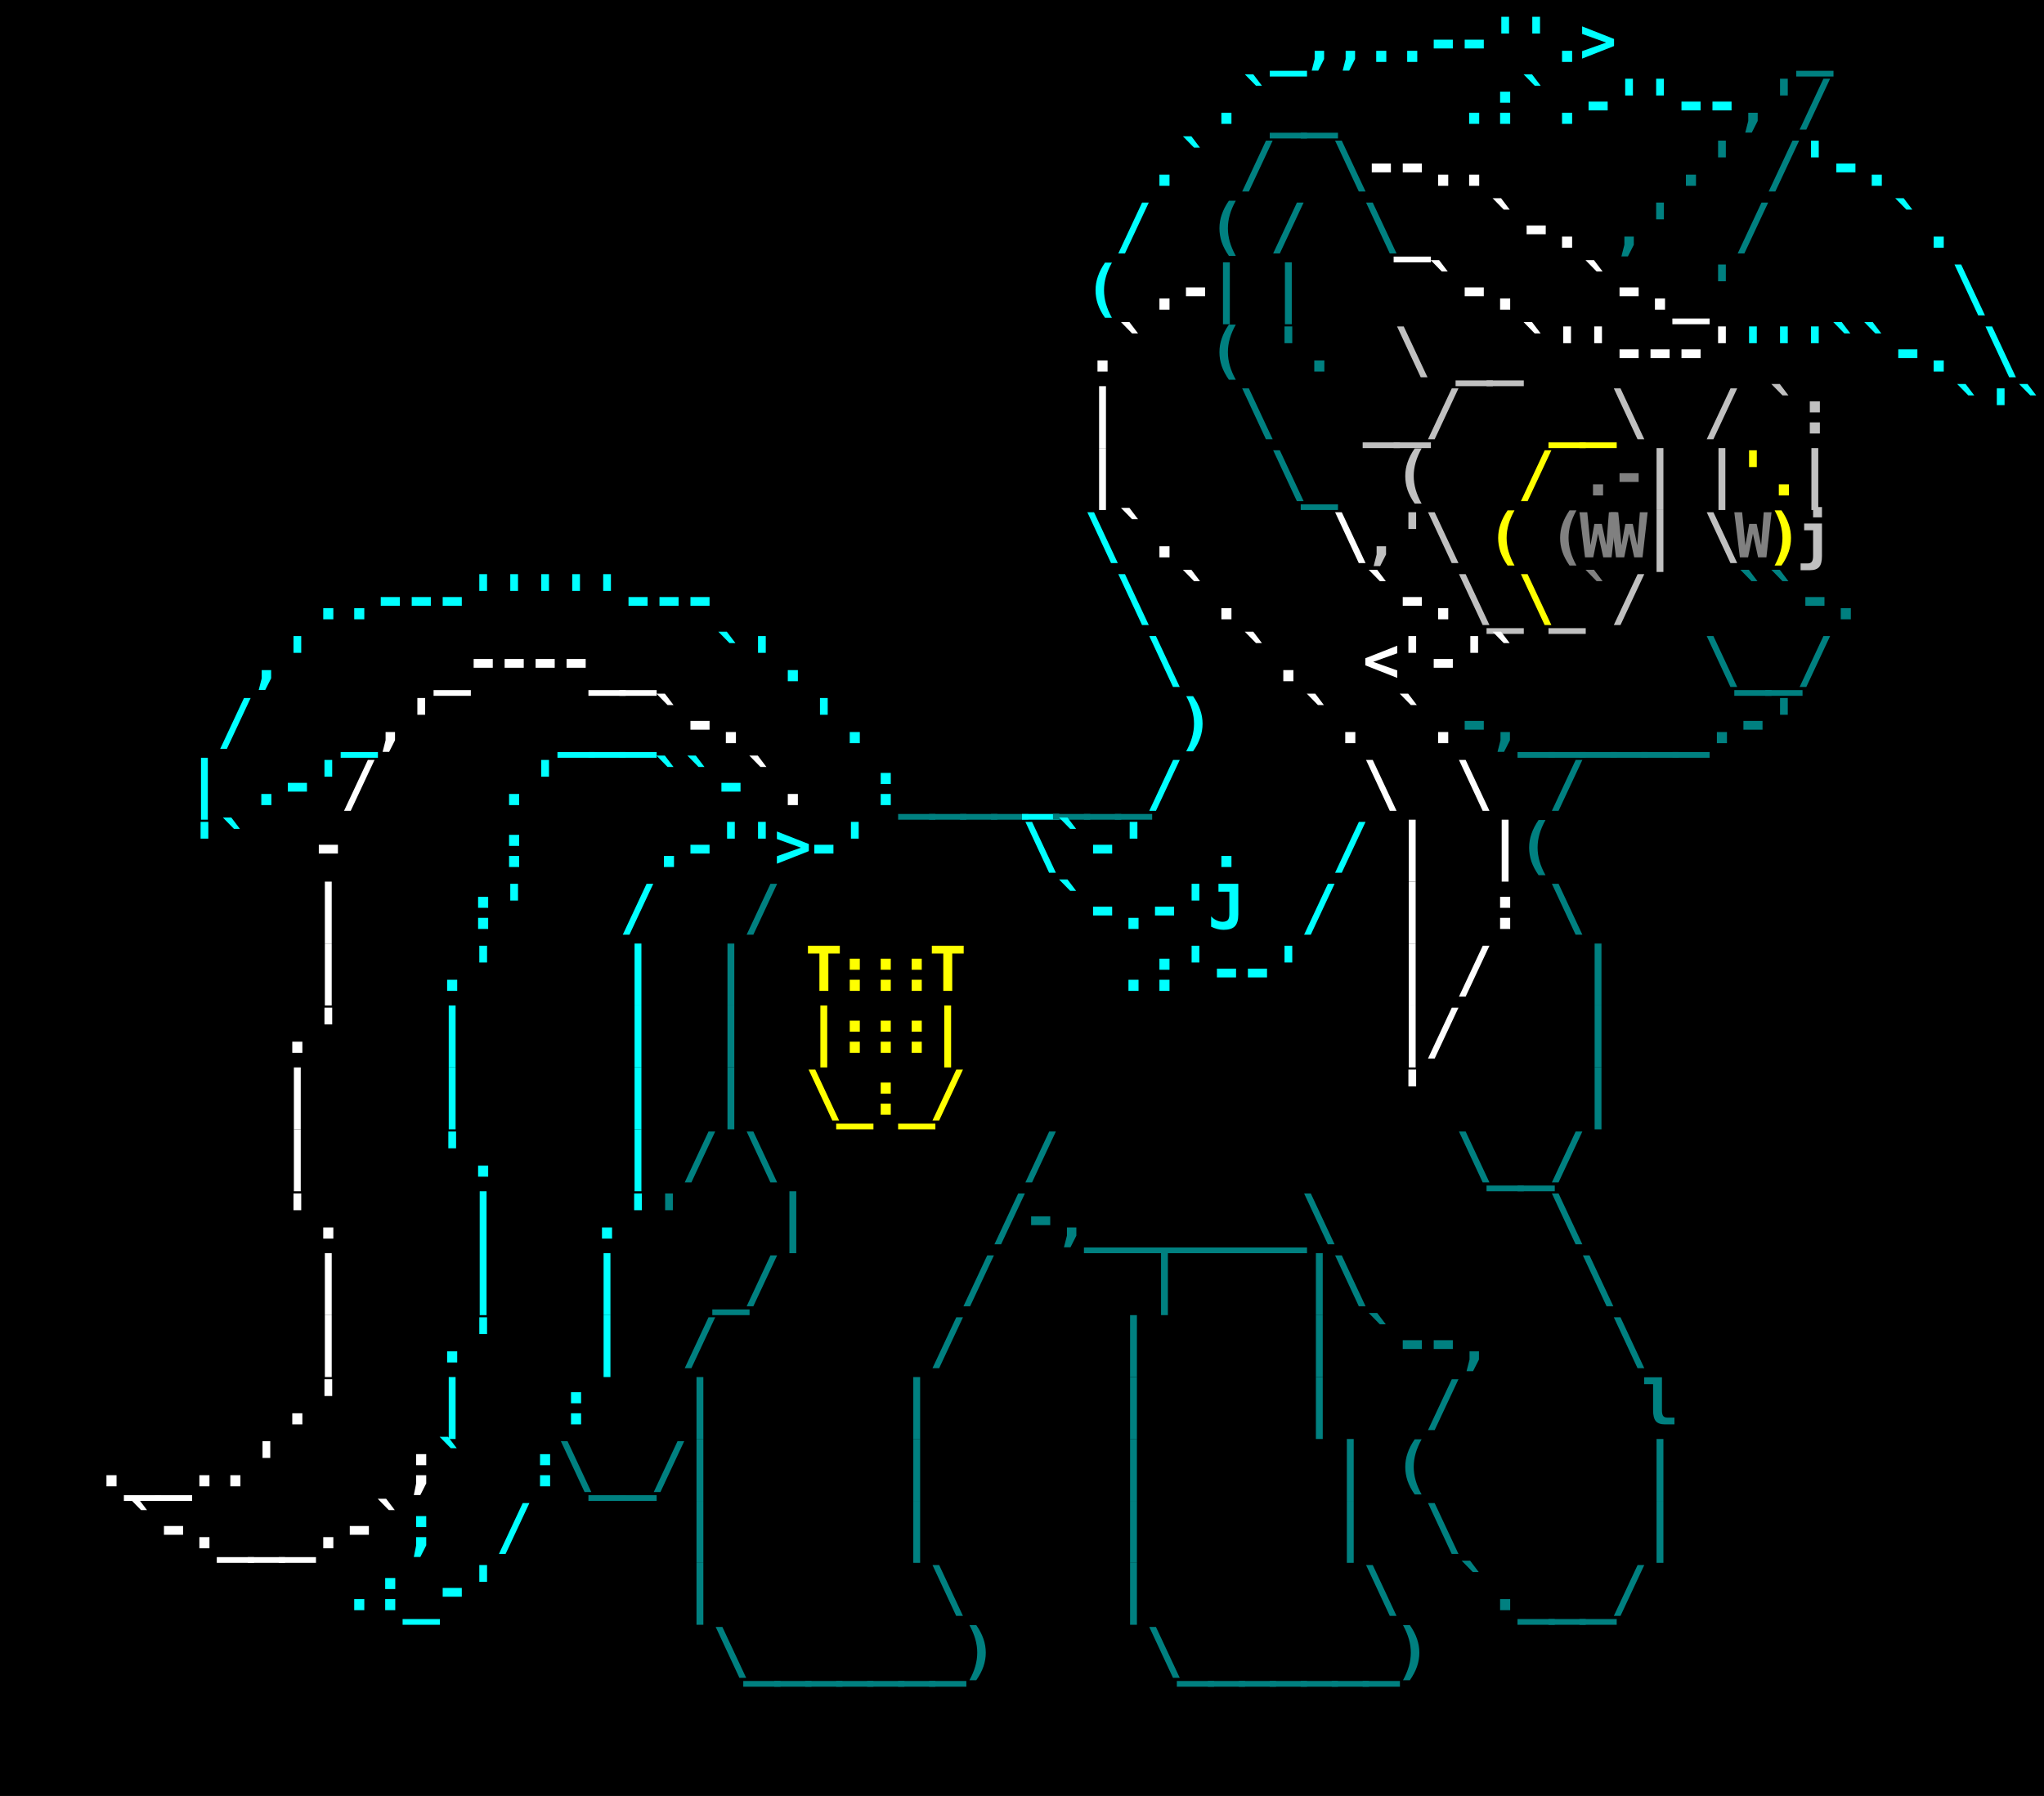
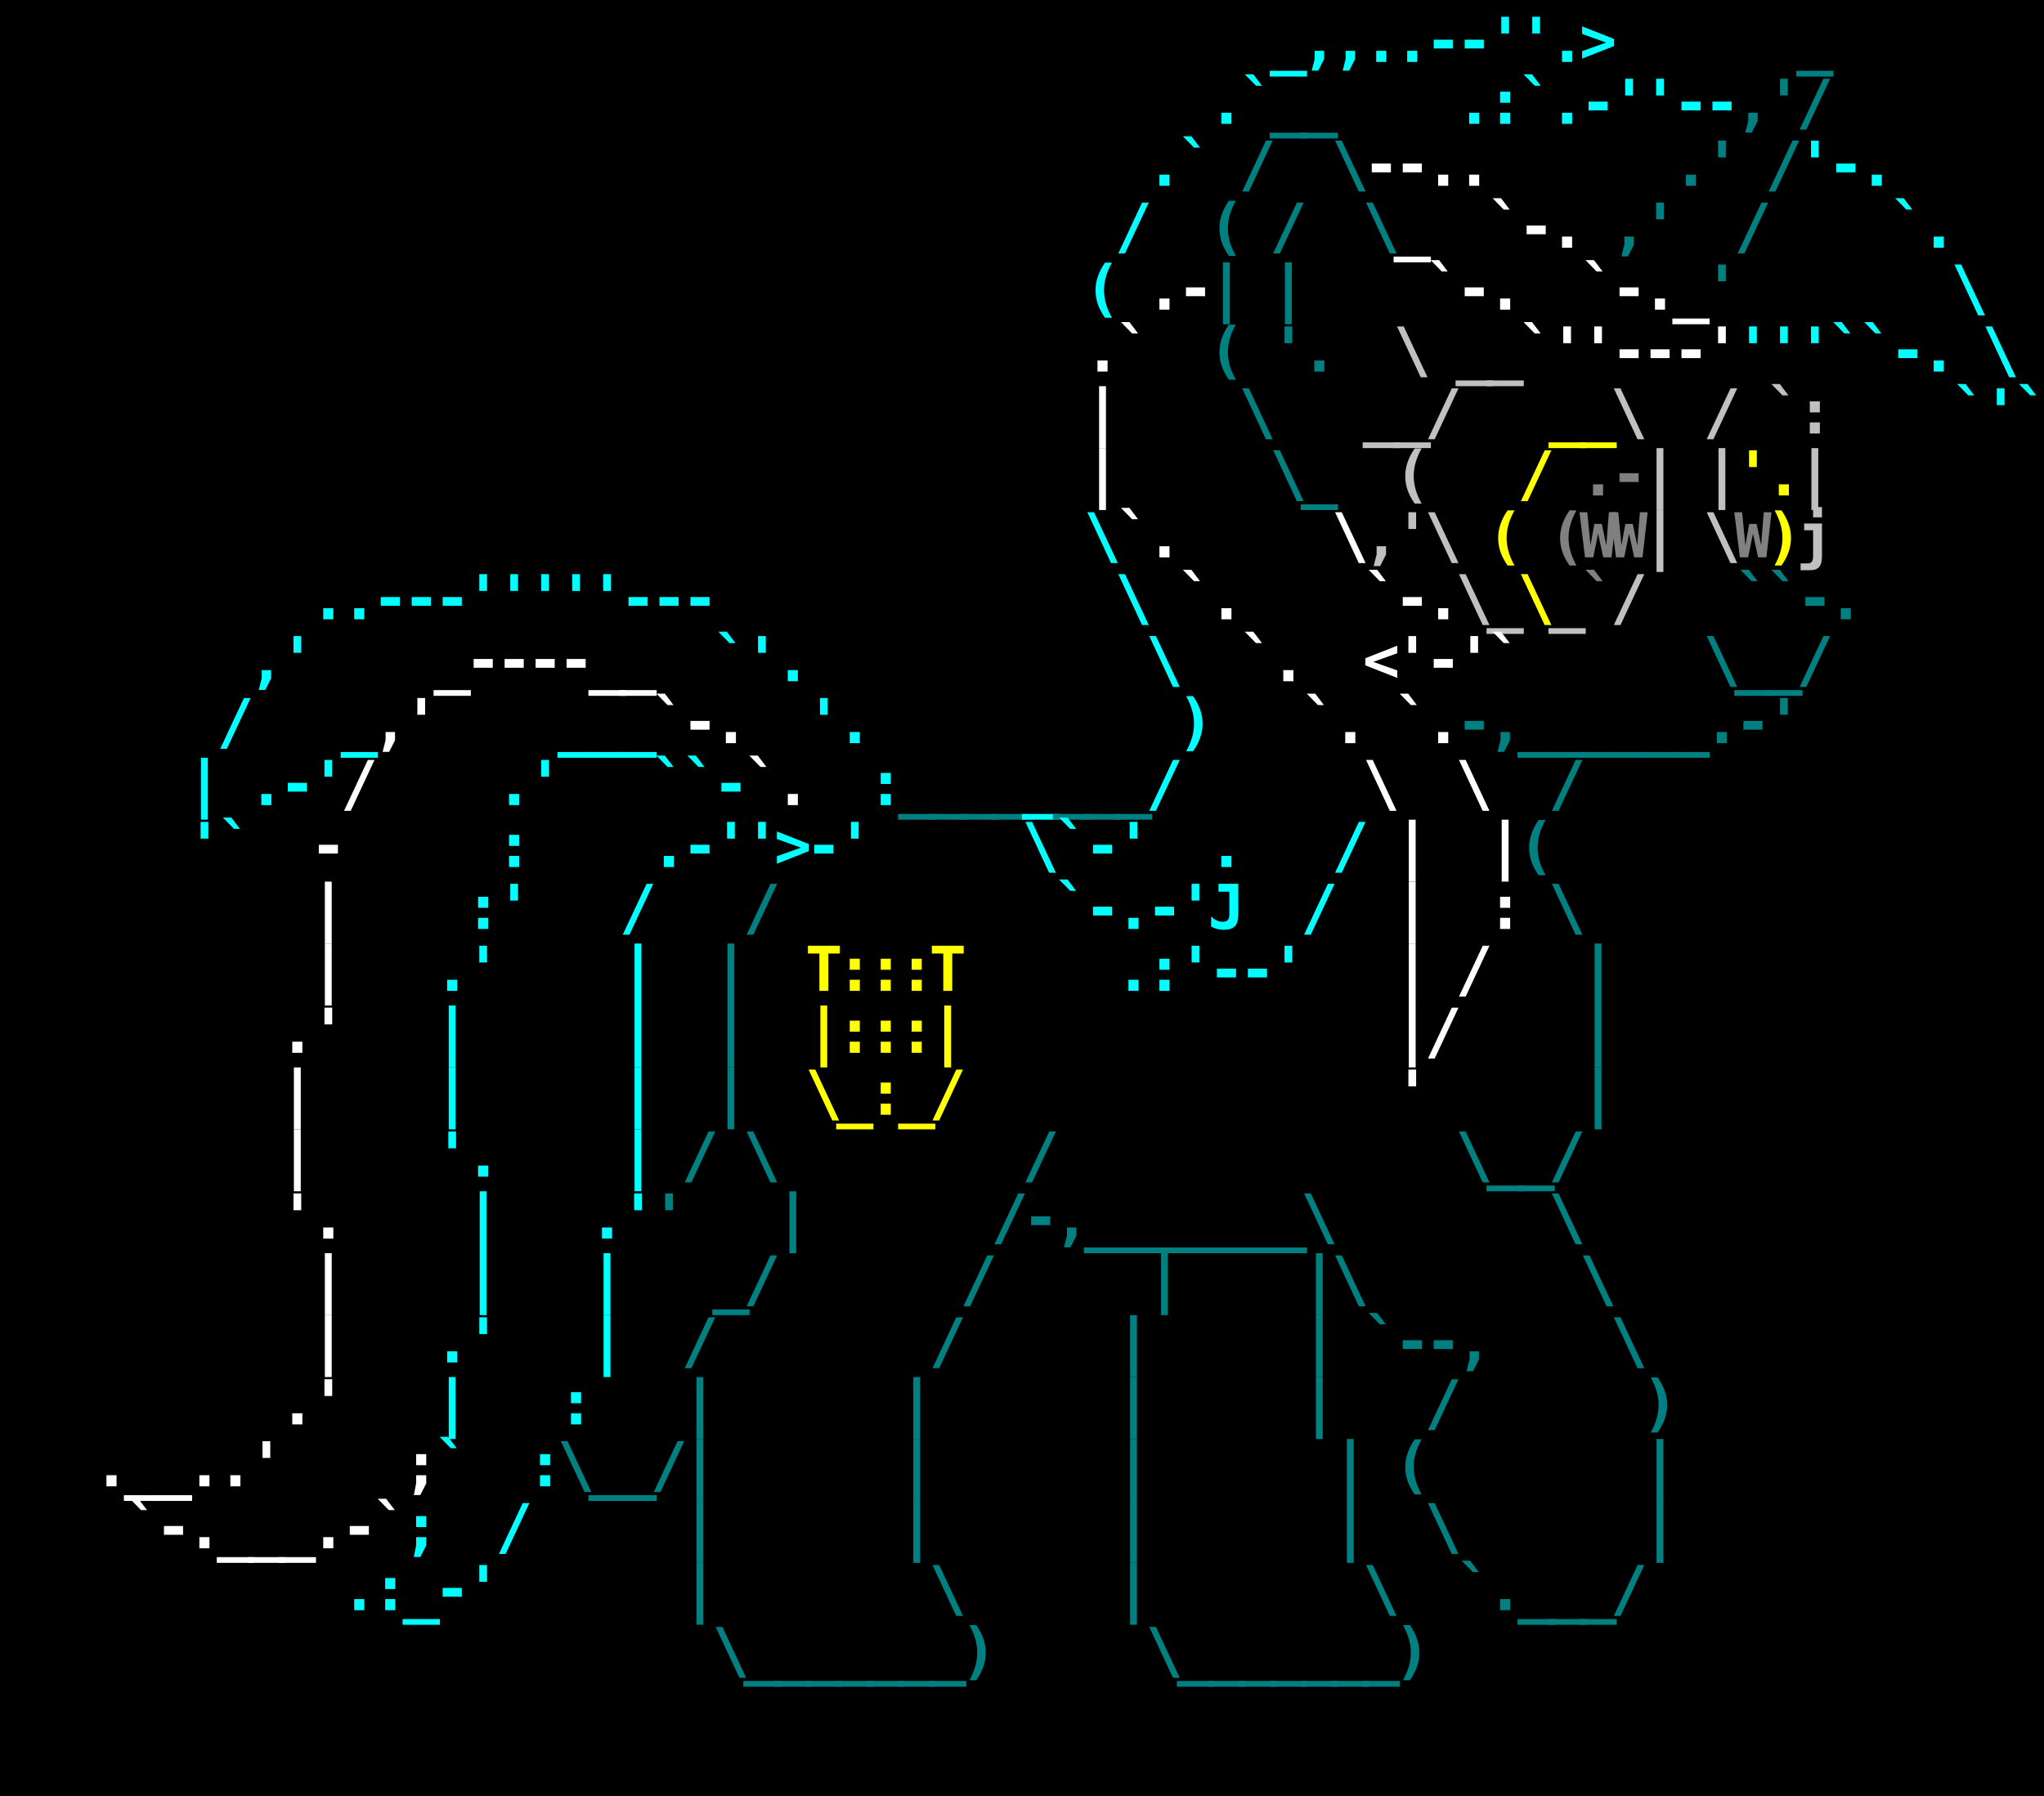
<svg xmlns="http://www.w3.org/2000/svg" width="396" height="348">
  <rect style="fill:black;stroke:none;" width="396" height="348" x="0" y="0" />
  <text y="0" x="0" style="font-family:monospace;font-size:12px;font-weight:bold;">
    <tspan x="246" y="12" style="fill:cyan;">_</tspan>
    <tspan x="252" y="12" style="fill:cyan;">,</tspan>
    <tspan x="258" y="12" style="fill:cyan;">,</tspan>
    <tspan x="264" y="12" style="fill:cyan;">.</tspan>
    <tspan x="270" y="12" style="fill:cyan;">.</tspan>
    <tspan x="276" y="12" style="fill:cyan;">-</tspan>
    <tspan x="282" y="12" style="fill:cyan;">-</tspan>
    <tspan x="288" y="12" style="fill:cyan;">'</tspan>
    <tspan x="294" y="12" style="fill:cyan;">'</tspan>
    <tspan x="300" y="12" style="fill:cyan;">.</tspan>
    <tspan x="306" y="12" style="fill:cyan;">&gt;</tspan>
    <tspan x="348" y="12" style="fill:teal;">_</tspan>
    <tspan x="234" y="24" style="fill:cyan;">.</tspan>
    <tspan x="240" y="24" style="fill:cyan;">`</tspan>
    <tspan x="246" y="24" style="fill:teal;">_</tspan>
    <tspan x="252" y="24" style="fill:teal;">_</tspan>
    <tspan x="282" y="24" style="fill:cyan;">.</tspan>
    <tspan x="288" y="24" style="fill:cyan;">:</tspan>
    <tspan x="294" y="24" style="fill:cyan;">`</tspan>
    <tspan x="300" y="24" style="fill:cyan;">.</tspan>
    <tspan x="306" y="24" style="fill:cyan;">-</tspan>
    <tspan x="312" y="24" style="fill:cyan;">'</tspan>
    <tspan x="318" y="24" style="fill:cyan;">'</tspan>
    <tspan x="324" y="24" style="fill:cyan;">-</tspan>
    <tspan x="330" y="24" style="fill:cyan;">-</tspan>
    <tspan x="336" y="24" style="fill:teal;">,</tspan>
    <tspan x="342" y="24" style="fill:teal;">'</tspan>
    <tspan x="348" y="24" style="fill:teal;">/</tspan>
    <tspan x="222" y="36" style="fill:cyan;">.</tspan>
    <tspan x="228" y="36" style="fill:cyan;">`</tspan>
    <tspan x="240" y="36" style="fill:teal;">/</tspan>
    <tspan x="258" y="36" style="fill:teal;">\</tspan>
    <tspan x="264" y="36" style="fill:white;">-</tspan>
    <tspan x="270" y="36" style="fill:white;">-</tspan>
    <tspan x="276" y="36" style="fill:white;">.</tspan>
    <tspan x="282" y="36" style="fill:white;">.</tspan>
    <tspan x="324" y="36" style="fill:teal;">.</tspan>
    <tspan x="330" y="36" style="fill:teal;">'</tspan>
    <tspan x="342" y="36" style="fill:teal;">/</tspan>
    <tspan x="348" y="36" style="fill:cyan;">'</tspan>
    <tspan x="354" y="36" style="fill:cyan;">-</tspan>
    <tspan x="360" y="36" style="fill:cyan;">.</tspan>
    <tspan x="216" y="48" style="fill:cyan;">/</tspan>
    <tspan x="234" y="48" style="fill:teal;">(</tspan>
    <tspan x="246" y="48" style="fill:teal;">/</tspan>
    <tspan x="264" y="48" style="fill:teal;">\</tspan>
    <tspan x="270" y="48" style="fill:white;">_</tspan>
    <tspan x="288" y="48" style="fill:white;">`</tspan>
    <tspan x="294" y="48" style="fill:white;">-</tspan>
    <tspan x="300" y="48" style="fill:white;">.</tspan>
    <tspan x="312" y="48" style="fill:teal;">,</tspan>
    <tspan x="318" y="48" style="fill:teal;">'</tspan>
    <tspan x="336" y="48" style="fill:teal;">/</tspan>
    <tspan x="366" y="48" style="fill:cyan;">`</tspan>
    <tspan x="372" y="48" style="fill:cyan;">.</tspan>
    <tspan x="210" y="60" style="fill:cyan;">(</tspan>
    <tspan x="222" y="60" style="fill:white;">.</tspan>
    <tspan x="228" y="60" style="fill:white;">-</tspan>
    <tspan x="234" y="60" style="fill:teal;">|</tspan>
    <tspan x="246" y="60" style="fill:teal;">|</tspan>
    <tspan x="276" y="60" style="fill:white;">`</tspan>
    <tspan x="282" y="60" style="fill:white;">-</tspan>
    <tspan x="288" y="60" style="fill:white;">.</tspan>
    <tspan x="306" y="60" style="fill:white;">`</tspan>
    <tspan x="312" y="60" style="fill:white;">-</tspan>
    <tspan x="318" y="60" style="fill:white;">.</tspan>
    <tspan x="324" y="60" style="fill:white;">_</tspan>
    <tspan x="330" y="60" style="fill:teal;">'</tspan>
    <tspan x="378" y="60" style="fill:cyan;">\</tspan>
    <tspan x="210" y="72" style="fill:white;">.</tspan>
    <tspan x="216" y="72" style="fill:white;">`</tspan>
    <tspan x="234" y="72" style="fill:teal;">(</tspan>
    <tspan x="246" y="72" style="fill:teal;">'</tspan>
    <tspan x="252" y="72" style="fill:teal;">.</tspan>
    <tspan x="270" y="72" style="fill:silver;">\</tspan>
    <tspan x="282" y="72" style="fill:silver;">_</tspan>
    <tspan x="288" y="72" style="fill:silver;">_</tspan>
    <tspan x="294" y="72" style="fill:white;">`</tspan>
    <tspan x="300" y="72" style="fill:white;">'</tspan>
    <tspan x="306" y="72" style="fill:white;">'</tspan>
    <tspan x="312" y="72" style="fill:white;">-</tspan>
    <tspan x="318" y="72" style="fill:white;">-</tspan>
    <tspan x="324" y="72" style="fill:white;">-</tspan>
    <tspan x="330" y="72" style="fill:white;">'</tspan>
    <tspan x="336" y="72" style="fill:cyan;">'</tspan>
    <tspan x="342" y="72" style="fill:cyan;">'</tspan>
    <tspan x="348" y="72" style="fill:cyan;">'</tspan>
    <tspan x="354" y="72" style="fill:cyan;">`</tspan>
    <tspan x="360" y="72" style="fill:cyan;">`</tspan>
    <tspan x="366" y="72" style="fill:cyan;">-</tspan>
    <tspan x="372" y="72" style="fill:cyan;">.</tspan>
    <tspan x="384" y="72" style="fill:cyan;">\</tspan>
    <tspan x="210" y="84" style="fill:white;">|</tspan>
    <tspan x="240" y="84" style="fill:teal;">\</tspan>
    <tspan x="264" y="84" style="fill:silver;">_</tspan>
    <tspan x="270" y="84" style="fill:silver;">_</tspan>
    <tspan x="276" y="84" style="fill:silver;">/</tspan>
    <tspan x="300" y="84" style="fill:yellow;">_</tspan>
    <tspan x="306" y="84" style="fill:yellow;">_</tspan>
    <tspan x="312" y="84" style="fill:silver;">\</tspan>
    <tspan x="330" y="84" style="fill:silver;">/</tspan>
    <tspan x="342" y="84" style="fill:silver;">`</tspan>
    <tspan x="348" y="84" style="fill:silver;">:</tspan>
    <tspan x="378" y="84" style="fill:cyan;">`</tspan>
    <tspan x="384" y="84" style="fill:cyan;">'</tspan>
    <tspan x="390" y="84" style="fill:cyan;">`</tspan>
    <tspan x="210" y="96" style="fill:white;">|</tspan>
    <tspan x="246" y="96" style="fill:teal;">\</tspan>
    <tspan x="252" y="96" style="fill:teal;">_</tspan>
    <tspan x="270" y="96" style="fill:silver;">(</tspan>
    <tspan x="294" y="96" style="fill:yellow;">/</tspan>
    <tspan x="306" y="96" style="fill:gray;">.</tspan>
    <tspan x="312" y="96" style="fill:gray;">-</tspan>
    <tspan x="318" y="96" style="fill:silver;">|</tspan>
    <tspan x="330" y="96" style="fill:silver;">|</tspan>
    <tspan x="336" y="96" style="fill:yellow;">'</tspan>
    <tspan x="342" y="96" style="fill:yellow;">.</tspan>
    <tspan x="348" y="96" style="fill:silver;">|</tspan>
    <tspan x="210" y="108" style="fill:cyan;">\</tspan>
    <tspan x="216" y="108" style="fill:white;">`</tspan>
    <tspan x="222" y="108" style="fill:white;">.</tspan>
    <tspan x="258" y="108" style="fill:white;">\</tspan>
    <tspan x="264" y="108" style="fill:silver;">,</tspan>
    <tspan x="270" y="108" style="fill:silver;">'</tspan>
    <tspan x="276" y="108" style="fill:silver;">\</tspan>
    <tspan x="288" y="108" style="fill:yellow;">(</tspan>
    <tspan x="300" y="108" style="fill:gray;">(</tspan>
    <tspan x="306" y="108" style="fill:gray;">W</tspan>
    <tspan x="312" y="108" style="fill:gray;">W</tspan>
    <tspan x="318" y="108" style="fill:silver;">|</tspan>
    <tspan x="330" y="108" style="fill:silver;">\</tspan>
    <tspan x="336" y="108" style="fill:gray;">W</tspan>
    <tspan x="342" y="108" style="fill:yellow;">)</tspan>
    <tspan x="348" y="108" style="fill:silver;">j</tspan>
    <tspan x="60" y="120" style="fill:cyan;">.</tspan>
    <tspan x="66" y="120" style="fill:cyan;">.</tspan>
    <tspan x="72" y="120" style="fill:cyan;">-</tspan>
    <tspan x="78" y="120" style="fill:cyan;">-</tspan>
    <tspan x="84" y="120" style="fill:cyan;">-</tspan>
    <tspan x="90" y="120" style="fill:cyan;">'</tspan>
    <tspan x="96" y="120" style="fill:cyan;">'</tspan>
    <tspan x="102" y="120" style="fill:cyan;">'</tspan>
    <tspan x="108" y="120" style="fill:cyan;">'</tspan>
    <tspan x="114" y="120" style="fill:cyan;">'</tspan>
    <tspan x="120" y="120" style="fill:cyan;">-</tspan>
    <tspan x="126" y="120" style="fill:cyan;">-</tspan>
    <tspan x="132" y="120" style="fill:cyan;">-</tspan>
    <tspan x="216" y="120" style="fill:cyan;">\</tspan>
    <tspan x="228" y="120" style="fill:white;">`</tspan>
    <tspan x="234" y="120" style="fill:white;">.</tspan>
    <tspan x="264" y="120" style="fill:white;">`</tspan>
    <tspan x="270" y="120" style="fill:white;">-</tspan>
    <tspan x="276" y="120" style="fill:white;">.</tspan>
    <tspan x="282" y="120" style="fill:silver;">\</tspan>
    <tspan x="288" y="120" style="fill:silver;">_</tspan>
    <tspan x="294" y="120" style="fill:yellow;">\</tspan>
    <tspan x="300" y="120" style="fill:silver;">_</tspan>
    <tspan x="306" y="120" style="fill:gray;">`</tspan>
    <tspan x="312" y="120" style="fill:silver;">/</tspan>
    <tspan x="336" y="120" style="fill:teal;">`</tspan>
    <tspan x="342" y="120" style="fill:teal;">`</tspan>
    <tspan x="348" y="120" style="fill:teal;">-</tspan>
    <tspan x="354" y="120" style="fill:teal;">.</tspan>
    <tspan x="48" y="132" style="fill:cyan;">,</tspan>
    <tspan x="54" y="132" style="fill:cyan;">'</tspan>
    <tspan x="84" y="132" style="fill:white;">_</tspan>
    <tspan x="90" y="132" style="fill:white;">-</tspan>
    <tspan x="96" y="132" style="fill:white;">-</tspan>
    <tspan x="102" y="132" style="fill:white;">-</tspan>
    <tspan x="108" y="132" style="fill:white;">-</tspan>
    <tspan x="114" y="132" style="fill:white;">_</tspan>
    <tspan x="120" y="132" style="fill:white;">_</tspan>
    <tspan x="138" y="132" style="fill:cyan;">`</tspan>
    <tspan x="144" y="132" style="fill:cyan;">'</tspan>
    <tspan x="150" y="132" style="fill:cyan;">.</tspan>
    <tspan x="222" y="132" style="fill:cyan;">\</tspan>
    <tspan x="240" y="132" style="fill:white;">`</tspan>
    <tspan x="246" y="132" style="fill:white;">.</tspan>
    <tspan x="264" y="132" style="fill:white;">&lt;</tspan>
    <tspan x="270" y="132" style="fill:white;">'</tspan>
    <tspan x="276" y="132" style="fill:white;">-</tspan>
    <tspan x="282" y="132" style="fill:white;">'</tspan>
    <tspan x="288" y="132" style="fill:white;">`</tspan>
    <tspan x="330" y="132" style="fill:teal;">\</tspan>
    <tspan x="336" y="132" style="fill:teal;">_</tspan>
    <tspan x="342" y="132" style="fill:teal;">_</tspan>
    <tspan x="348" y="132" style="fill:teal;">/</tspan>
    <tspan x="42" y="144" style="fill:cyan;">/</tspan>
    <tspan x="66" y="144" style="fill:cyan;">_</tspan>
    <tspan x="72" y="144" style="fill:white;">,</tspan>
    <tspan x="78" y="144" style="fill:white;">'</tspan>
    <tspan x="108" y="144" style="fill:cyan;">_</tspan>
    <tspan x="114" y="144" style="fill:cyan;">_</tspan>
    <tspan x="120" y="144" style="fill:cyan;">_</tspan>
    <tspan x="126" y="144" style="fill:white;">`</tspan>
    <tspan x="132" y="144" style="fill:white;">-</tspan>
    <tspan x="138" y="144" style="fill:white;">.</tspan>
    <tspan x="156" y="144" style="fill:cyan;">'</tspan>
    <tspan x="162" y="144" style="fill:cyan;">.</tspan>
    <tspan x="228" y="144" style="fill:cyan;">)</tspan>
    <tspan x="252" y="144" style="fill:white;">`</tspan>
    <tspan x="258" y="144" style="fill:white;">.</tspan>
    <tspan x="270" y="144" style="fill:white;">`</tspan>
    <tspan x="276" y="144" style="fill:white;">.</tspan>
    <tspan x="282" y="144" style="fill:teal;">-</tspan>
    <tspan x="288" y="144" style="fill:teal;">,</tspan>
    <tspan x="294" y="144" style="fill:teal;">_</tspan>
    <tspan x="300" y="144" style="fill:teal;">_</tspan>
    <tspan x="306" y="144" style="fill:teal;">_</tspan>
    <tspan x="312" y="144" style="fill:teal;">_</tspan>
    <tspan x="318" y="144" style="fill:teal;">_</tspan>
    <tspan x="324" y="144" style="fill:teal;">_</tspan>
    <tspan x="330" y="144" style="fill:teal;">.</tspan>
    <tspan x="336" y="144" style="fill:teal;">-</tspan>
    <tspan x="342" y="144" style="fill:teal;">'</tspan>
    <tspan x="36" y="156" style="fill:cyan;">|</tspan>
    <tspan x="48" y="156" style="fill:cyan;">.</tspan>
    <tspan x="54" y="156" style="fill:cyan;">-</tspan>
    <tspan x="60" y="156" style="fill:cyan;">'</tspan>
    <tspan x="66" y="156" style="fill:white;">/</tspan>
    <tspan x="96" y="156" style="fill:cyan;">.</tspan>
    <tspan x="102" y="156" style="fill:cyan;">'</tspan>
    <tspan x="126" y="156" style="fill:cyan;">`</tspan>
    <tspan x="132" y="156" style="fill:cyan;">`</tspan>
    <tspan x="138" y="156" style="fill:cyan;">-</tspan>
    <tspan x="144" y="156" style="fill:white;">`</tspan>
    <tspan x="150" y="156" style="fill:white;">.</tspan>
    <tspan x="168" y="156" style="fill:cyan;">:</tspan>
    <tspan x="174" y="156" style="fill:teal;">_</tspan>
    <tspan x="180" y="156" style="fill:teal;">_</tspan>
    <tspan x="186" y="156" style="fill:teal;">_</tspan>
    <tspan x="192" y="156" style="fill:teal;">_</tspan>
    <tspan x="198" y="156" style="fill:cyan;">_</tspan>
    <tspan x="204" y="156" style="fill:teal;">_</tspan>
    <tspan x="210" y="156" style="fill:teal;">_</tspan>
    <tspan x="216" y="156" style="fill:teal;">_</tspan>
    <tspan x="222" y="156" style="fill:cyan;">/</tspan>
    <tspan x="264" y="156" style="fill:white;">\</tspan>
    <tspan x="282" y="156" style="fill:white;">\</tspan>
    <tspan x="300" y="156" style="fill:teal;">/</tspan>
    <tspan x="36" y="168" style="fill:cyan;">'</tspan>
    <tspan x="42" y="168" style="fill:cyan;">`</tspan>
    <tspan x="60" y="168" style="fill:white;">-</tspan>
    <tspan x="96" y="168" style="fill:cyan;">:</tspan>
    <tspan x="126" y="168" style="fill:cyan;">.</tspan>
    <tspan x="132" y="168" style="fill:cyan;">-</tspan>
    <tspan x="138" y="168" style="fill:cyan;">'</tspan>
    <tspan x="144" y="168" style="fill:cyan;">'</tspan>
    <tspan x="150" y="168" style="fill:cyan;">&gt;</tspan>
    <tspan x="156" y="168" style="fill:cyan;">-</tspan>
    <tspan x="162" y="168" style="fill:cyan;">'</tspan>
    <tspan x="198" y="168" style="fill:cyan;">\</tspan>
    <tspan x="204" y="168" style="fill:cyan;">`</tspan>
    <tspan x="210" y="168" style="fill:cyan;">-</tspan>
    <tspan x="216" y="168" style="fill:cyan;">'</tspan>
    <tspan x="234" y="168" style="fill:cyan;">.</tspan>
    <tspan x="258" y="168" style="fill:cyan;">/</tspan>
    <tspan x="270" y="168" style="fill:white;">|</tspan>
    <tspan x="288" y="168" style="fill:white;">|</tspan>
    <tspan x="294" y="168" style="fill:teal;">(</tspan>
    <tspan x="60" y="180" style="fill:white;">|</tspan>
    <tspan x="90" y="180" style="fill:cyan;">:</tspan>
    <tspan x="96" y="180" style="fill:cyan;">'</tspan>
    <tspan x="120" y="180" style="fill:cyan;">/</tspan>
    <tspan x="144" y="180" style="fill:teal;">/</tspan>
    <tspan x="204" y="180" style="fill:cyan;">`</tspan>
    <tspan x="210" y="180" style="fill:cyan;">-</tspan>
    <tspan x="216" y="180" style="fill:cyan;">.</tspan>
    <tspan x="222" y="180" style="fill:cyan;">-</tspan>
    <tspan x="228" y="180" style="fill:cyan;">'</tspan>
    <tspan x="234" y="180" style="fill:cyan;">J</tspan>
    <tspan x="252" y="180" style="fill:cyan;">/</tspan>
    <tspan x="270" y="180" style="fill:white;">|</tspan>
    <tspan x="288" y="180" style="fill:white;">:</tspan>
    <tspan x="300" y="180" style="fill:teal;">\</tspan>
    <tspan x="60" y="192" style="fill:white;">|</tspan>
    <tspan x="84" y="192" style="fill:cyan;">.</tspan>
    <tspan x="90" y="192" style="fill:cyan;">'</tspan>
    <tspan x="120" y="192" style="fill:cyan;">|</tspan>
    <tspan x="138" y="192" style="fill:teal;">|</tspan>
    <tspan x="156" y="192" style="fill:yellow;">T</tspan>
    <tspan x="162" y="192" style="fill:yellow;">:</tspan>
    <tspan x="168" y="192" style="fill:yellow;">:</tspan>
    <tspan x="174" y="192" style="fill:yellow;">:</tspan>
    <tspan x="180" y="192" style="fill:yellow;">T</tspan>
    <tspan x="216" y="192" style="fill:cyan;">.</tspan>
    <tspan x="222" y="192" style="fill:cyan;">:</tspan>
    <tspan x="228" y="192" style="fill:cyan;">'</tspan>
    <tspan x="234" y="192" style="fill:cyan;">-</tspan>
    <tspan x="240" y="192" style="fill:cyan;">-</tspan>
    <tspan x="246" y="192" style="fill:cyan;">'</tspan>
    <tspan x="270" y="192" style="fill:white;">|</tspan>
    <tspan x="282" y="192" style="fill:white;">/</tspan>
    <tspan x="306" y="192" style="fill:teal;">|</tspan>
    <tspan x="54" y="204" style="fill:white;">.</tspan>
    <tspan x="60" y="204" style="fill:white;">'</tspan>
    <tspan x="84" y="204" style="fill:cyan;">|</tspan>
    <tspan x="120" y="204" style="fill:cyan;">|</tspan>
    <tspan x="138" y="204" style="fill:teal;">|</tspan>
    <tspan x="156" y="204" style="fill:yellow;">|</tspan>
    <tspan x="162" y="204" style="fill:yellow;">:</tspan>
    <tspan x="168" y="204" style="fill:yellow;">:</tspan>
    <tspan x="174" y="204" style="fill:yellow;">:</tspan>
    <tspan x="180" y="204" style="fill:yellow;">|</tspan>
    <tspan x="270" y="204" style="fill:white;">|</tspan>
    <tspan x="276" y="204" style="fill:white;">/</tspan>
    <tspan x="306" y="204" style="fill:teal;">|</tspan>
    <tspan x="54" y="216" style="fill:white;">|</tspan>
    <tspan x="84" y="216" style="fill:cyan;">|</tspan>
    <tspan x="120" y="216" style="fill:cyan;">|</tspan>
    <tspan x="138" y="216" style="fill:teal;">|</tspan>
    <tspan x="156" y="216" style="fill:yellow;">\</tspan>
    <tspan x="162" y="216" style="fill:yellow;">_</tspan>
    <tspan x="168" y="216" style="fill:yellow;">:</tspan>
    <tspan x="174" y="216" style="fill:yellow;">_</tspan>
    <tspan x="180" y="216" style="fill:yellow;">/</tspan>
    <tspan x="270" y="216" style="fill:white;">'</tspan>
    <tspan x="306" y="216" style="fill:teal;">|</tspan>
    <tspan x="54" y="228" style="fill:white;">|</tspan>
    <tspan x="84" y="228" style="fill:cyan;">'</tspan>
    <tspan x="90" y="228" style="fill:cyan;">.</tspan>
    <tspan x="120" y="228" style="fill:cyan;">|</tspan>
    <tspan x="132" y="228" style="fill:teal;">/</tspan>
    <tspan x="144" y="228" style="fill:teal;">\</tspan>
    <tspan x="198" y="228" style="fill:teal;">/</tspan>
    <tspan x="282" y="228" style="fill:teal;">\</tspan>
    <tspan x="288" y="228" style="fill:teal;">_</tspan>
    <tspan x="294" y="228" style="fill:teal;">_</tspan>
    <tspan x="300" y="228" style="fill:teal;">/</tspan>
    <tspan x="54" y="240" style="fill:white;">'</tspan>
    <tspan x="60" y="240" style="fill:white;">.</tspan>
    <tspan x="90" y="240" style="fill:cyan;">|</tspan>
    <tspan x="114" y="240" style="fill:cyan;">.</tspan>
    <tspan x="120" y="240" style="fill:cyan;">'</tspan>
    <tspan x="126" y="240" style="fill:teal;">'</tspan>
    <tspan x="150" y="240" style="fill:teal;">|</tspan>
    <tspan x="192" y="240" style="fill:teal;">/</tspan>
    <tspan x="198" y="240" style="fill:teal;">-</tspan>
    <tspan x="204" y="240" style="fill:teal;">,</tspan>
    <tspan x="210" y="240" style="fill:teal;">_</tspan>
    <tspan x="216" y="240" style="fill:teal;">_</tspan>
    <tspan x="222" y="240" style="fill:teal;">_</tspan>
    <tspan x="228" y="240" style="fill:teal;">_</tspan>
    <tspan x="234" y="240" style="fill:teal;">_</tspan>
    <tspan x="240" y="240" style="fill:teal;">_</tspan>
    <tspan x="246" y="240" style="fill:teal;">_</tspan>
    <tspan x="252" y="240" style="fill:teal;">\</tspan>
    <tspan x="300" y="240" style="fill:teal;">\</tspan>
    <tspan x="60" y="252" style="fill:white;">|</tspan>
    <tspan x="90" y="252" style="fill:cyan;">|</tspan>
    <tspan x="114" y="252" style="fill:cyan;">|</tspan>
    <tspan x="138" y="252" style="fill:teal;">_</tspan>
    <tspan x="144" y="252" style="fill:teal;">/</tspan>
    <tspan x="186" y="252" style="fill:teal;">/</tspan>
    <tspan x="222" y="252" style="fill:teal;">|</tspan>
    <tspan x="252" y="252" style="fill:teal;">|</tspan>
    <tspan x="258" y="252" style="fill:teal;">\</tspan>
    <tspan x="306" y="252" style="fill:teal;">\</tspan>
    <tspan x="60" y="264" style="fill:white;">|</tspan>
    <tspan x="84" y="264" style="fill:cyan;">.</tspan>
    <tspan x="90" y="264" style="fill:cyan;">'</tspan>
    <tspan x="114" y="264" style="fill:cyan;">|</tspan>
    <tspan x="132" y="264" style="fill:teal;">/</tspan>
    <tspan x="180" y="264" style="fill:teal;">/</tspan>
    <tspan x="216" y="264" style="fill:teal;">|</tspan>
    <tspan x="252" y="264" style="fill:teal;">|</tspan>
    <tspan x="264" y="264" style="fill:teal;">`</tspan>
    <tspan x="270" y="264" style="fill:teal;">-</tspan>
    <tspan x="276" y="264" style="fill:teal;">-</tspan>
    <tspan x="282" y="264" style="fill:teal;">,</tspan>
    <tspan x="312" y="264" style="fill:teal;">\</tspan>
    <tspan x="54" y="276" style="fill:white;">.</tspan>
    <tspan x="60" y="276" style="fill:white;">'</tspan>
    <tspan x="84" y="276" style="fill:cyan;">|</tspan>
    <tspan x="108" y="276" style="fill:cyan;">:</tspan>
    <tspan x="132" y="276" style="fill:teal;">|</tspan>
    <tspan x="174" y="276" style="fill:teal;">|</tspan>
    <tspan x="216" y="276" style="fill:teal;">|</tspan>
    <tspan x="252" y="276" style="fill:teal;">|</tspan>
    <tspan x="276" y="276" style="fill:teal;">/</tspan>
-     <tspan x="318" y="276" style="fill:teal;">l</tspan>
+     <tspan x="318" y="276" style="fill:teal;">)</tspan>
    <tspan x="18" y="288" style="fill:white;">.</tspan>
    <tspan x="24" y="288" style="fill:white;">_</tspan>
    <tspan x="30" y="288" style="fill:white;">_</tspan>
    <tspan x="36" y="288" style="fill:white;">.</tspan>
    <tspan x="42" y="288" style="fill:white;">.</tspan>
    <tspan x="48" y="288" style="fill:white;">'</tspan>
    <tspan x="78" y="288" style="fill:white;">;</tspan>
    <tspan x="84" y="288" style="fill:cyan;">`</tspan>
    <tspan x="102" y="288" style="fill:cyan;">:</tspan>
    <tspan x="108" y="288" style="fill:teal;">\</tspan>
    <tspan x="114" y="288" style="fill:teal;">_</tspan>
    <tspan x="120" y="288" style="fill:teal;">_</tspan>
    <tspan x="126" y="288" style="fill:teal;">/</tspan>
    <tspan x="132" y="288" style="fill:teal;">|</tspan>
    <tspan x="174" y="288" style="fill:teal;">|</tspan>
    <tspan x="216" y="288" style="fill:teal;">|</tspan>
    <tspan x="258" y="288" style="fill:teal;">|</tspan>
    <tspan x="270" y="288" style="fill:teal;">(</tspan>
    <tspan x="318" y="288" style="fill:teal;">|</tspan>
    <tspan x="24" y="300" style="fill:white;">`</tspan>
    <tspan x="30" y="300" style="fill:white;">-</tspan>
    <tspan x="36" y="300" style="fill:white;">.</tspan>
    <tspan x="42" y="300" style="fill:white;">_</tspan>
    <tspan x="48" y="300" style="fill:white;">_</tspan>
    <tspan x="54" y="300" style="fill:white;">_</tspan>
    <tspan x="60" y="300" style="fill:white;">.</tspan>
    <tspan x="66" y="300" style="fill:white;">-</tspan>
    <tspan x="72" y="300" style="fill:white;">`</tspan>
    <tspan x="78" y="300" style="fill:cyan;">;</tspan>
    <tspan x="96" y="300" style="fill:cyan;">/</tspan>
    <tspan x="132" y="300" style="fill:teal;">|</tspan>
    <tspan x="174" y="300" style="fill:teal;">|</tspan>
    <tspan x="216" y="300" style="fill:teal;">|</tspan>
    <tspan x="258" y="300" style="fill:teal;">|</tspan>
    <tspan x="276" y="300" style="fill:teal;">\</tspan>
    <tspan x="318" y="300" style="fill:teal;">|</tspan>
    <tspan x="66" y="312" style="fill:cyan;">.</tspan>
    <tspan x="72" y="312" style="fill:cyan;">:</tspan>
    <tspan x="78" y="312" style="fill:cyan;">_</tspan>
    <tspan x="84" y="312" style="fill:cyan;">-</tspan>
    <tspan x="90" y="312" style="fill:cyan;">'</tspan>
    <tspan x="132" y="312" style="fill:teal;">|</tspan>
    <tspan x="180" y="312" style="fill:teal;">\</tspan>
    <tspan x="216" y="312" style="fill:teal;">|</tspan>
    <tspan x="264" y="312" style="fill:teal;">\</tspan>
    <tspan x="282" y="312" style="fill:teal;">`</tspan>
    <tspan x="288" y="312" style="fill:teal;">.</tspan>
    <tspan x="294" y="312" style="fill:teal;">_</tspan>
    <tspan x="300" y="312" style="fill:teal;">_</tspan>
    <tspan x="306" y="312" style="fill:teal;">_</tspan>
    <tspan x="312" y="312" style="fill:teal;">/</tspan>
    <tspan x="138" y="324" style="fill:teal;">\</tspan>
    <tspan x="144" y="324" style="fill:teal;">_</tspan>
    <tspan x="150" y="324" style="fill:teal;">_</tspan>
    <tspan x="156" y="324" style="fill:teal;">_</tspan>
    <tspan x="162" y="324" style="fill:teal;">_</tspan>
    <tspan x="168" y="324" style="fill:teal;">_</tspan>
    <tspan x="174" y="324" style="fill:teal;">_</tspan>
    <tspan x="180" y="324" style="fill:teal;">_</tspan>
    <tspan x="186" y="324" style="fill:teal;">)</tspan>
    <tspan x="222" y="324" style="fill:teal;">\</tspan>
    <tspan x="228" y="324" style="fill:teal;">_</tspan>
    <tspan x="234" y="324" style="fill:teal;">_</tspan>
    <tspan x="240" y="324" style="fill:teal;">_</tspan>
    <tspan x="246" y="324" style="fill:teal;">_</tspan>
    <tspan x="252" y="324" style="fill:teal;">_</tspan>
    <tspan x="258" y="324" style="fill:teal;">_</tspan>
    <tspan x="264" y="324" style="fill:teal;">_</tspan>
    <tspan x="270" y="324" style="fill:teal;">)</tspan>
  </text>
</svg>
